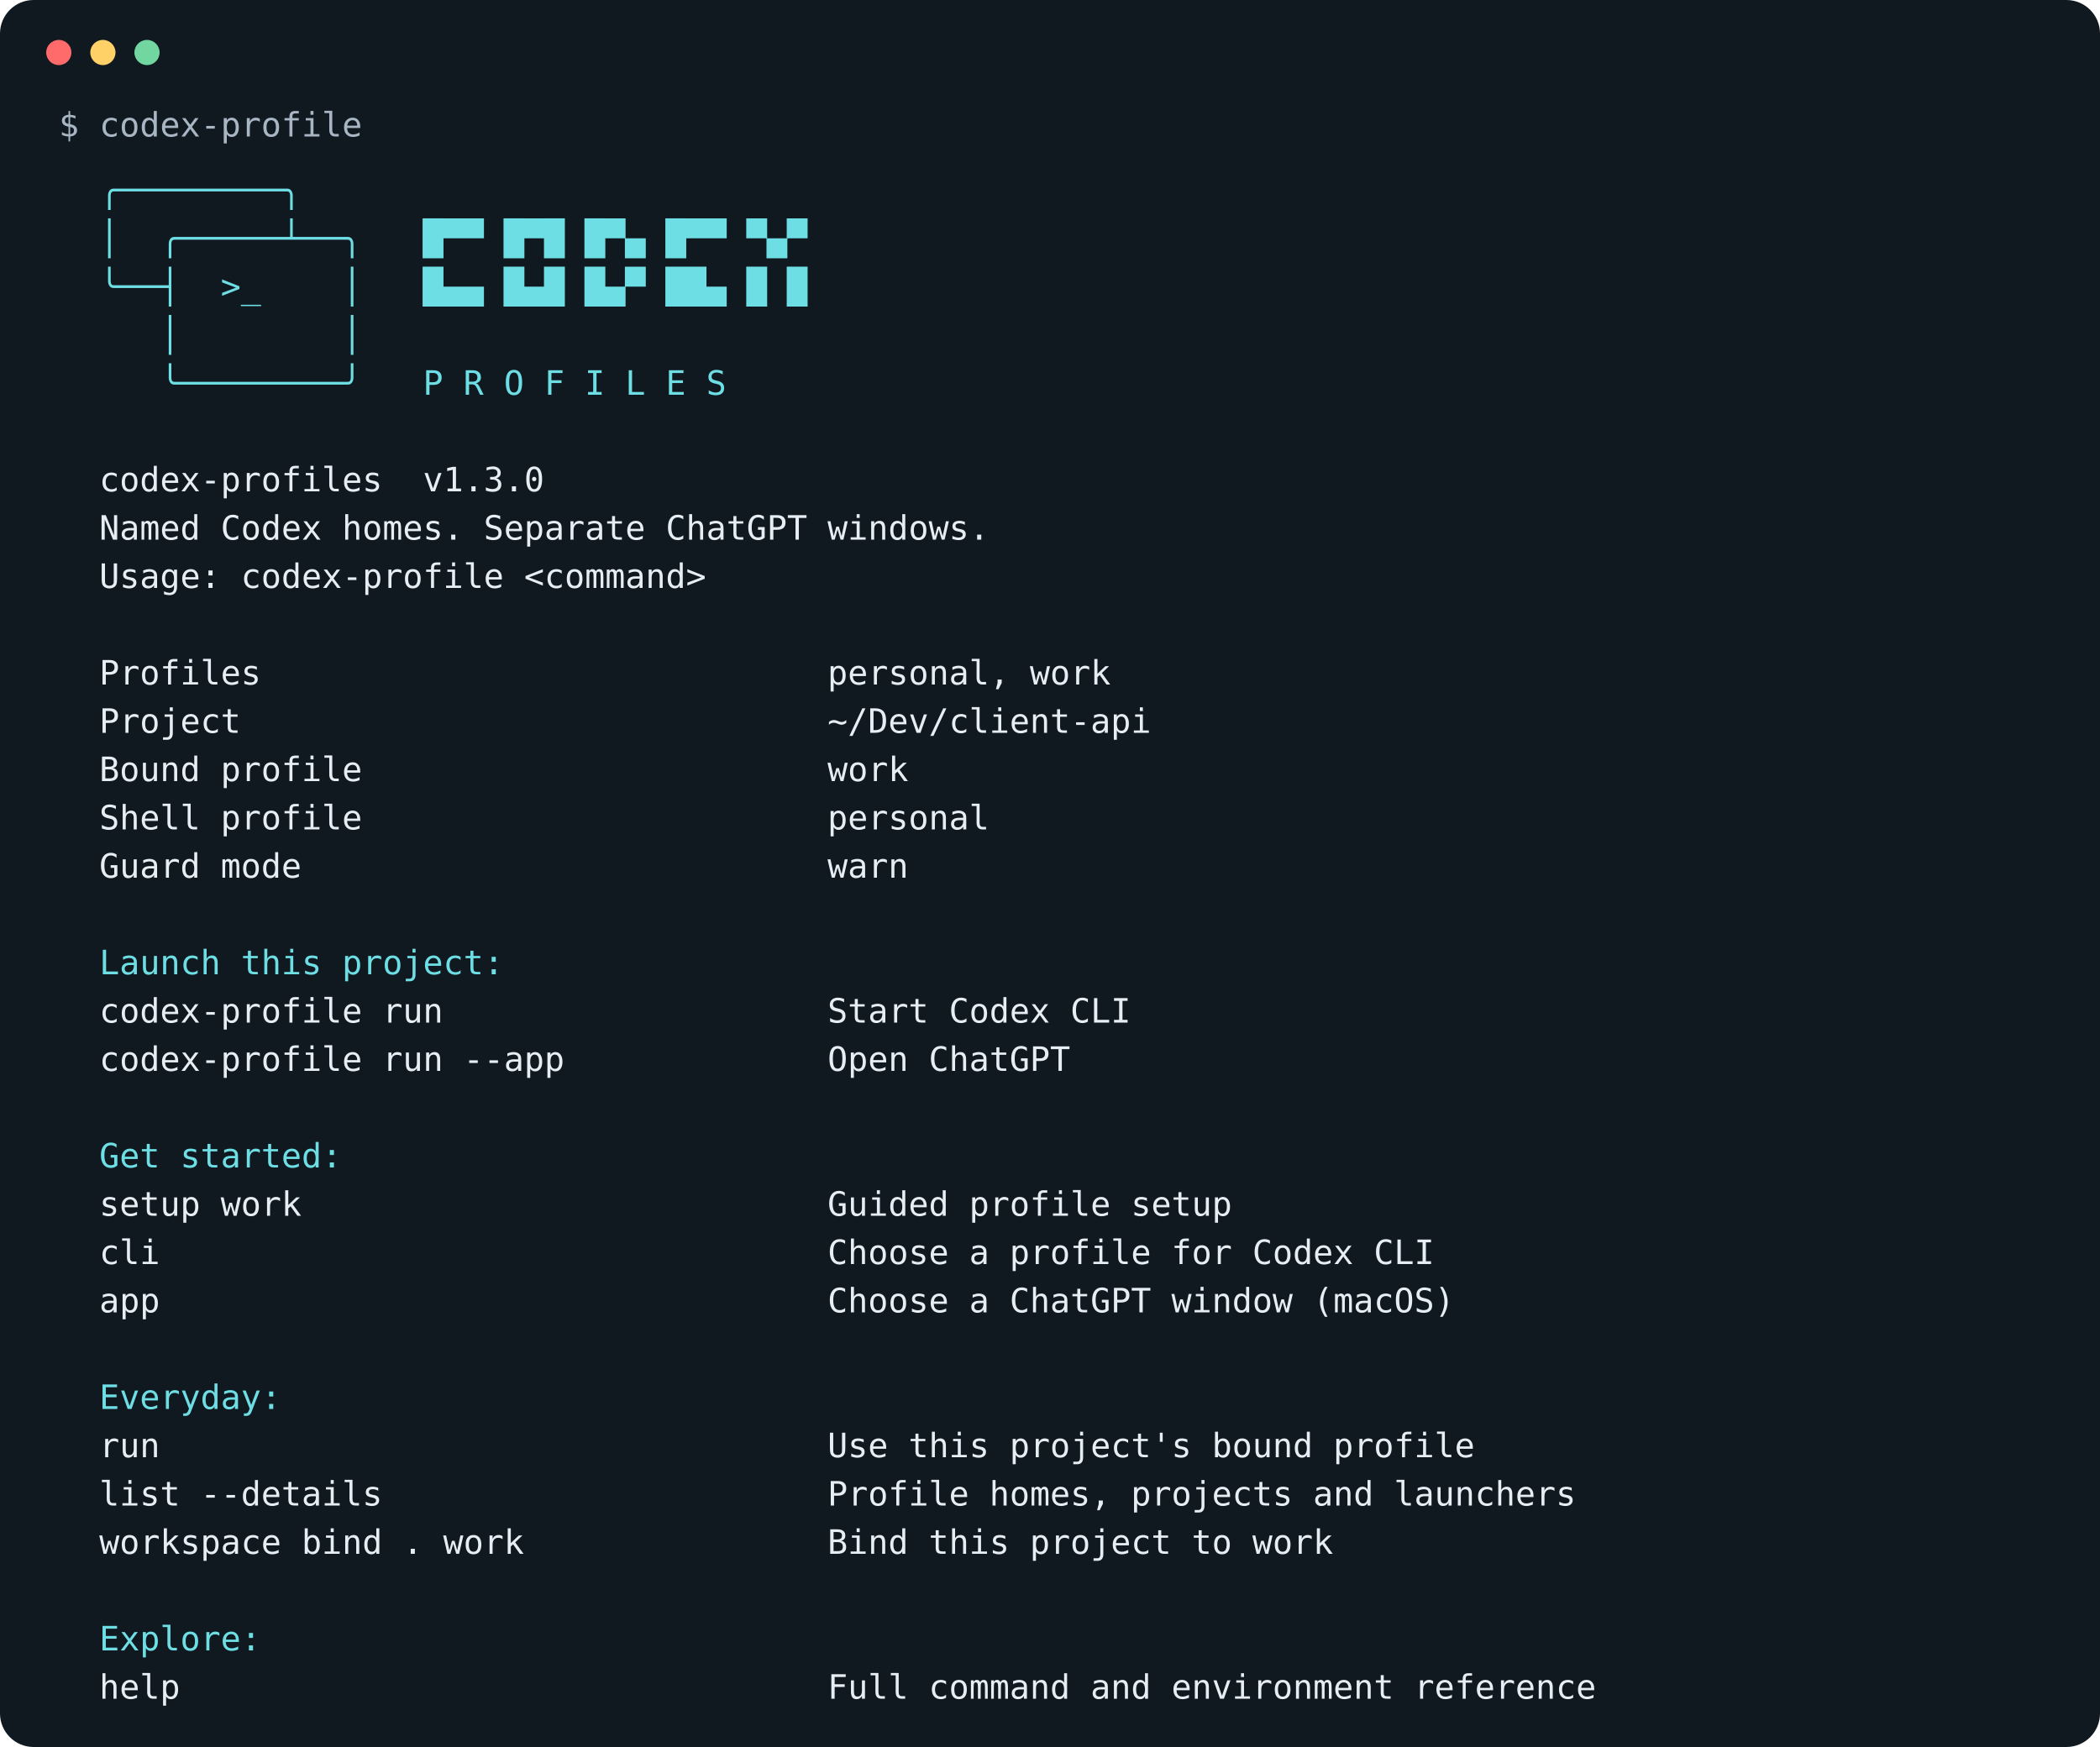
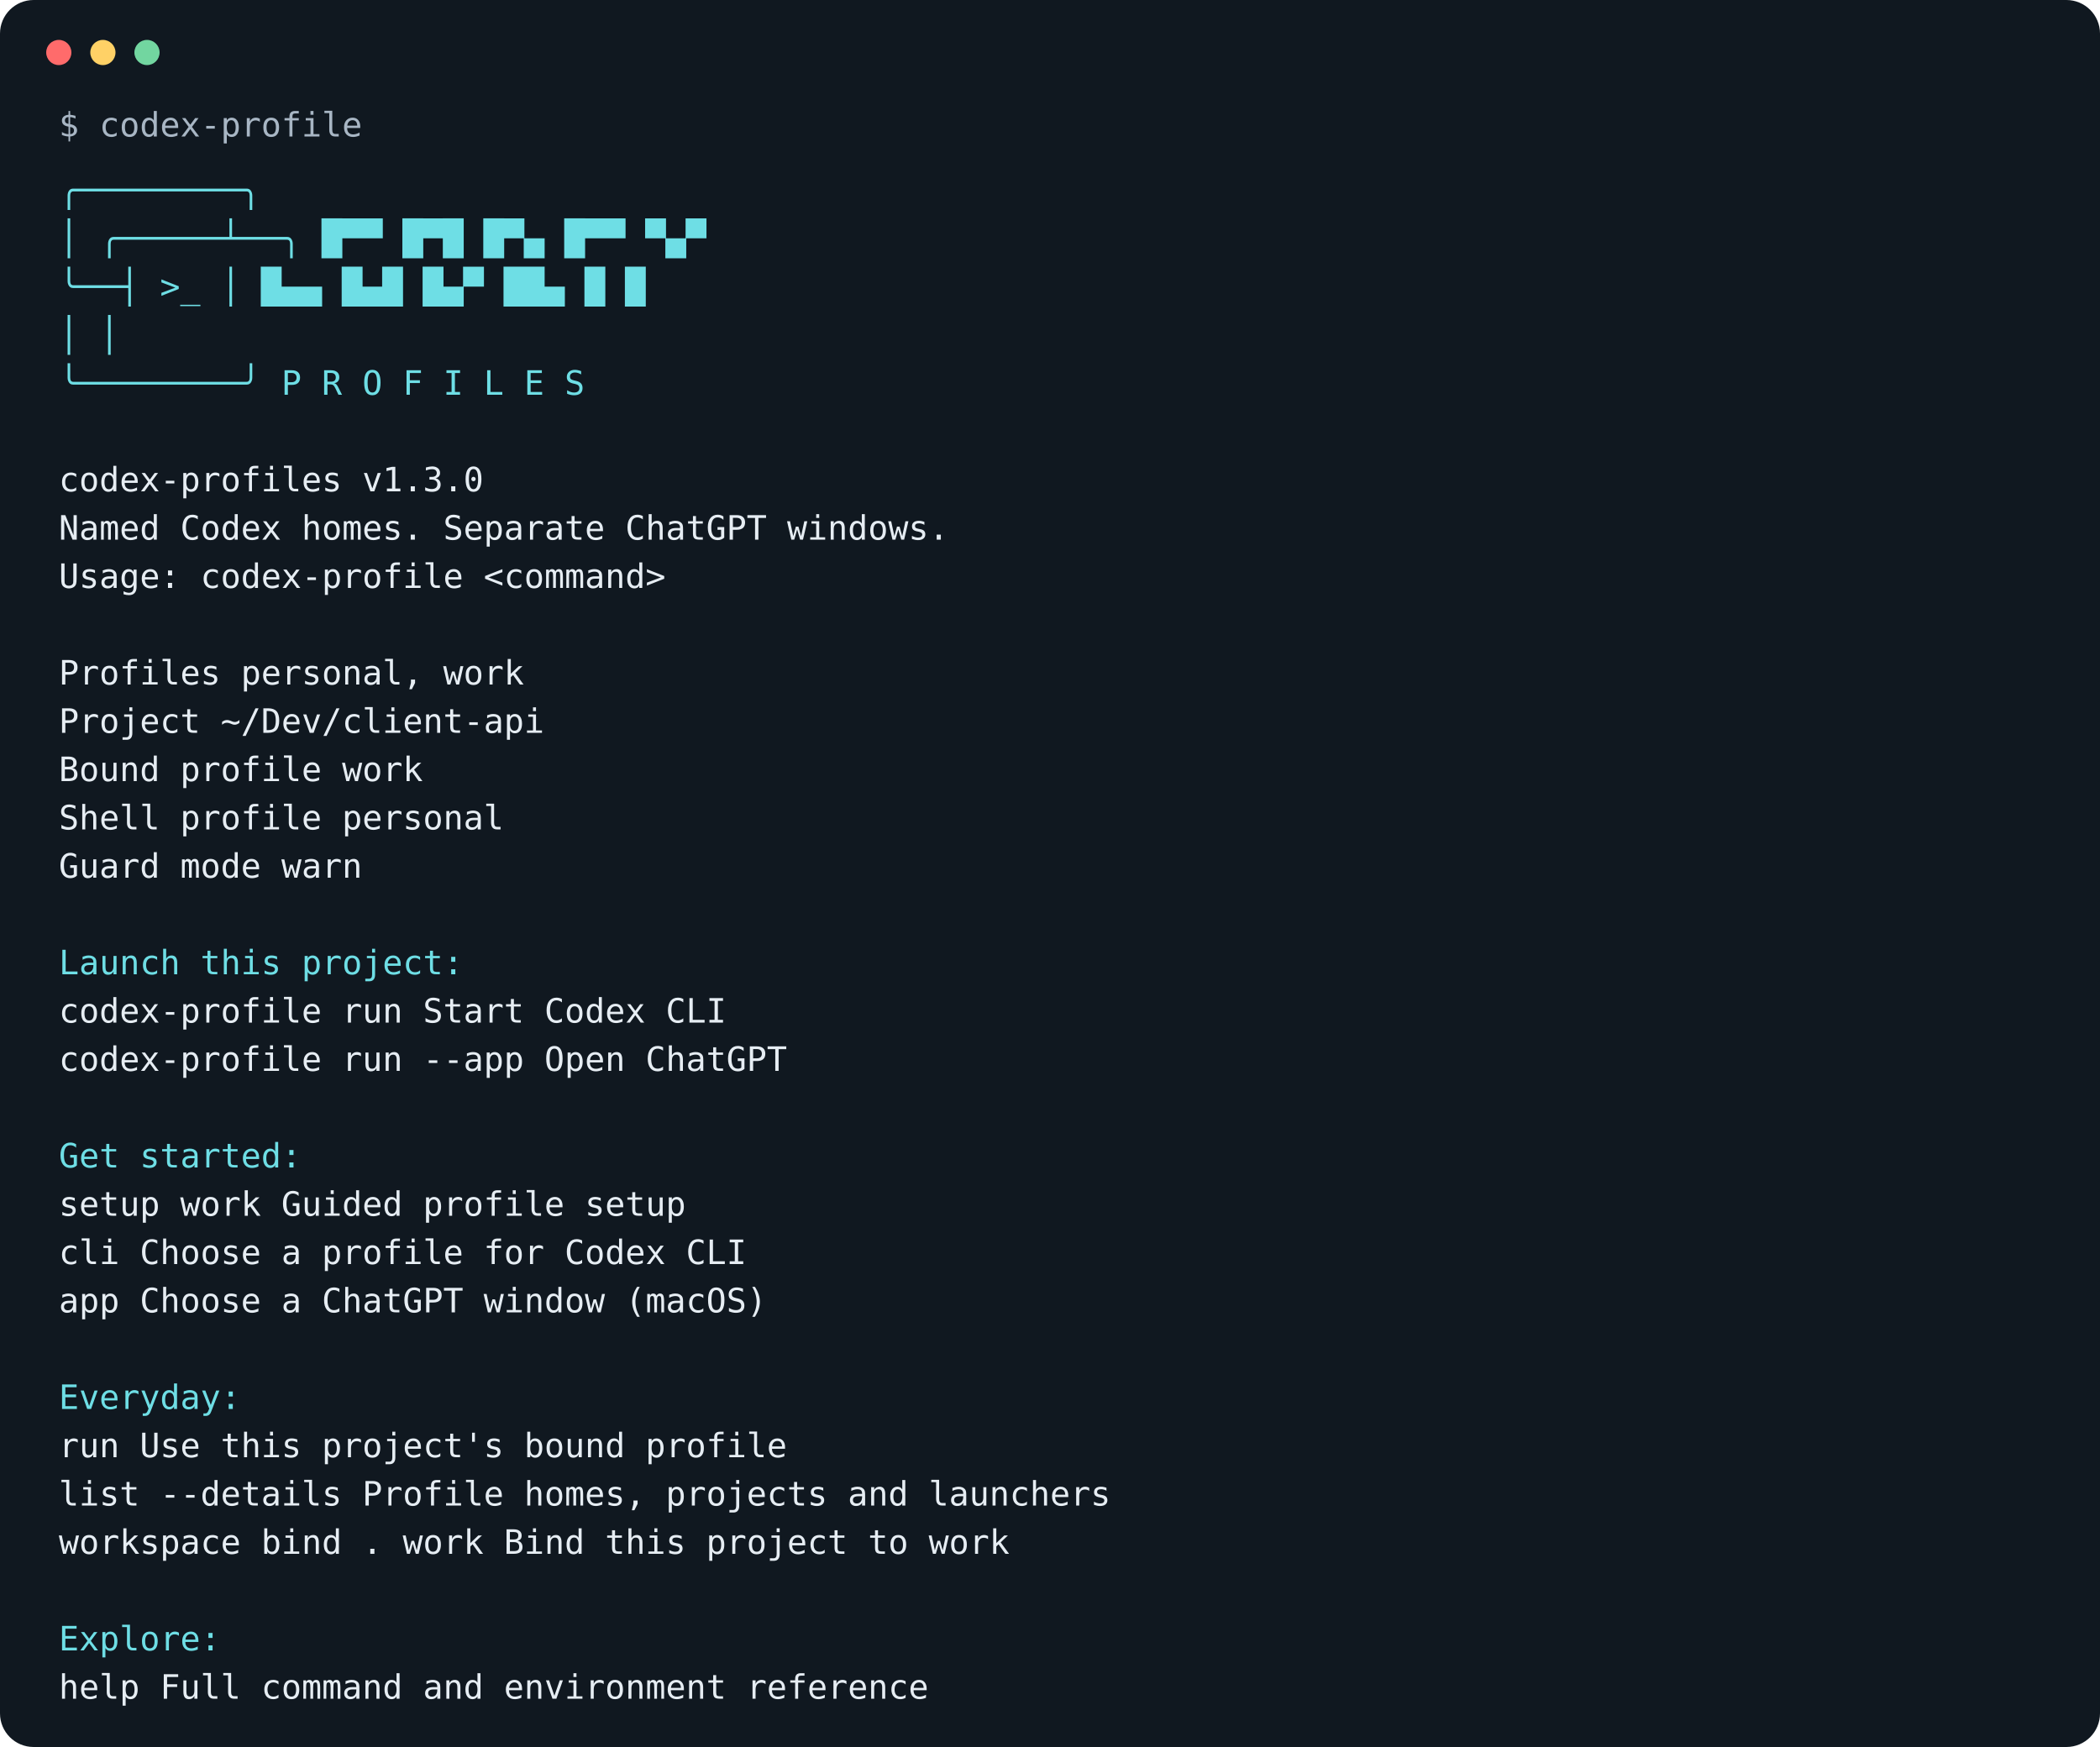
- <svg xmlns="http://www.w3.org/2000/svg" width="1000" height="832" viewBox="0 0 1000 832" role="img" aria-labelledby="title desc">
-   <rect width="1000" height="832" rx="16" fill="#101820" />
+ <svg xmlns="http://www.w3.org/2000/svg" width="1000" height="832" aria-labelledby="title desc" role="img" viewBox="0 0 1000 832">
+   <rect width="1000" height="832" fill="#101820" rx="16" />
  <circle cx="28" cy="25" r="6" fill="#ff6b6b" />
  <circle cx="49" cy="25" r="6" fill="#ffd166" />
  <circle cx="70" cy="25" r="6" fill="#72d6a0" />
  <text x="28" y="65" fill="#a8b6c4" font-family="monospace" font-size="16">$ codex-profile</text>
-   <text x="28" y="96" fill="#6edee5" font-family="Menlo,Consolas,monospace" font-size="16" xml:space="preserve">  ╭────────╮</text>
-   <text x="28" y="119" fill="#6edee5" font-family="Menlo,Consolas,monospace" font-size="16" xml:space="preserve">  │  ╭─────┴──╮   █▀▀ █▀█ █▀▄ █▀▀ ▀▄▀</text>
-   <text x="28" y="142" fill="#6edee5" font-family="Menlo,Consolas,monospace" font-size="16" xml:space="preserve">  ╰──┤  &gt;_    │   █▄▄ █▄█ █▄▀ ██▄ █ █</text>
-   <text x="28" y="165" fill="#6edee5" font-family="Menlo,Consolas,monospace" font-size="16" xml:space="preserve">     │        │</text>
-   <text x="28" y="188" fill="#6edee5" font-family="Menlo,Consolas,monospace" font-size="16" xml:space="preserve">     ╰────────╯   P R O F I L E S</text>
-   <text x="28" y="211" fill="#e6edf3" font-family="Menlo,Consolas,monospace" font-size="16" xml:space="preserve" />
-   <text x="28" y="234" fill="#e6edf3" font-family="Menlo,Consolas,monospace" font-size="16" xml:space="preserve">  codex-profiles  v1.3.0</text>
-   <text x="28" y="257" fill="#e6edf3" font-family="Menlo,Consolas,monospace" font-size="16" xml:space="preserve">  Named Codex homes. Separate ChatGPT windows.</text>
-   <text x="28" y="280" fill="#e6edf3" font-family="Menlo,Consolas,monospace" font-size="16" xml:space="preserve">  Usage: codex-profile &lt;command&gt;</text>
-   <text x="28" y="303" fill="#e6edf3" font-family="Menlo,Consolas,monospace" font-size="16" xml:space="preserve" />
-   <text x="28" y="326" fill="#e6edf3" font-family="Menlo,Consolas,monospace" font-size="16" xml:space="preserve">  Profiles                            personal, work</text>
-   <text x="28" y="349" fill="#e6edf3" font-family="Menlo,Consolas,monospace" font-size="16" xml:space="preserve">  Project                             ~/Dev/client-api</text>
-   <text x="28" y="372" fill="#e6edf3" font-family="Menlo,Consolas,monospace" font-size="16" xml:space="preserve">  Bound profile                       work</text>
-   <text x="28" y="395" fill="#e6edf3" font-family="Menlo,Consolas,monospace" font-size="16" xml:space="preserve">  Shell profile                       personal</text>
-   <text x="28" y="418" fill="#e6edf3" font-family="Menlo,Consolas,monospace" font-size="16" xml:space="preserve">  Guard mode                          warn</text>
-   <text x="28" y="441" fill="#e6edf3" font-family="Menlo,Consolas,monospace" font-size="16" xml:space="preserve" />
-   <text x="28" y="464" fill="#6edee5" font-family="Menlo,Consolas,monospace" font-size="16" xml:space="preserve">  Launch this project:</text>
-   <text x="28" y="487" fill="#e6edf3" font-family="Menlo,Consolas,monospace" font-size="16" xml:space="preserve">  codex-profile run                   Start Codex CLI</text>
-   <text x="28" y="510" fill="#e6edf3" font-family="Menlo,Consolas,monospace" font-size="16" xml:space="preserve">  codex-profile run --app             Open ChatGPT</text>
-   <text x="28" y="533" fill="#e6edf3" font-family="Menlo,Consolas,monospace" font-size="16" xml:space="preserve" />
-   <text x="28" y="556" fill="#6edee5" font-family="Menlo,Consolas,monospace" font-size="16" xml:space="preserve">  Get started:</text>
-   <text x="28" y="579" fill="#e6edf3" font-family="Menlo,Consolas,monospace" font-size="16" xml:space="preserve">  setup work                          Guided profile setup</text>
-   <text x="28" y="602" fill="#e6edf3" font-family="Menlo,Consolas,monospace" font-size="16" xml:space="preserve">  cli                                 Choose a profile for Codex CLI</text>
-   <text x="28" y="625" fill="#e6edf3" font-family="Menlo,Consolas,monospace" font-size="16" xml:space="preserve">  app                                 Choose a ChatGPT window (macOS)</text>
-   <text x="28" y="648" fill="#e6edf3" font-family="Menlo,Consolas,monospace" font-size="16" xml:space="preserve" />
-   <text x="28" y="671" fill="#6edee5" font-family="Menlo,Consolas,monospace" font-size="16" xml:space="preserve">  Everyday:</text>
-   <text x="28" y="694" fill="#e6edf3" font-family="Menlo,Consolas,monospace" font-size="16" xml:space="preserve">  run                                 Use this project's bound profile</text>
-   <text x="28" y="717" fill="#e6edf3" font-family="Menlo,Consolas,monospace" font-size="16" xml:space="preserve">  list --details                      Profile homes, projects and launchers</text>
-   <text x="28" y="740" fill="#e6edf3" font-family="Menlo,Consolas,monospace" font-size="16" xml:space="preserve">  workspace bind . work               Bind this project to work</text>
-   <text x="28" y="763" fill="#e6edf3" font-family="Menlo,Consolas,monospace" font-size="16" xml:space="preserve" />
-   <text x="28" y="786" fill="#6edee5" font-family="Menlo,Consolas,monospace" font-size="16" xml:space="preserve">  Explore:</text>
-   <text x="28" y="809" fill="#e6edf3" font-family="Menlo,Consolas,monospace" font-size="16" xml:space="preserve">  help                                Full command and environment reference</text>
+   <text x="28" y="96" fill="#6edee5" font-family="Menlo,Consolas,monospace" font-size="16" xml:space="preserve">╭────────╮</text>
+   <text x="28" y="119" fill="#6edee5" font-family="Menlo,Consolas,monospace" font-size="16" xml:space="preserve">│ ╭─────┴──╮ █▀▀ █▀█ █▀▄ █▀▀ ▀▄▀</text>
+   <text x="28" y="142" fill="#6edee5" font-family="Menlo,Consolas,monospace" font-size="16" xml:space="preserve">╰──┤ &gt;_ │ █▄▄ █▄█ █▄▀ ██▄ █ █</text>
+   <text x="28" y="165" fill="#6edee5" font-family="Menlo,Consolas,monospace" font-size="16" xml:space="preserve">│ │</text>
+   <text x="28" y="188" fill="#6edee5" font-family="Menlo,Consolas,monospace" font-size="16" xml:space="preserve">╰────────╯ P R O F I L E S</text>
+   <text x="28" y="234" fill="#e6edf3" font-family="Menlo,Consolas,monospace" font-size="16" xml:space="preserve">codex-profiles v1.3.0</text>
+   <text x="28" y="257" fill="#e6edf3" font-family="Menlo,Consolas,monospace" font-size="16" xml:space="preserve">Named Codex homes. Separate ChatGPT windows.</text>
+   <text x="28" y="280" fill="#e6edf3" font-family="Menlo,Consolas,monospace" font-size="16" xml:space="preserve">Usage: codex-profile &lt;command&gt;</text>
+   <text x="28" y="326" fill="#e6edf3" font-family="Menlo,Consolas,monospace" font-size="16" xml:space="preserve">Profiles personal, work</text>
+   <text x="28" y="349" fill="#e6edf3" font-family="Menlo,Consolas,monospace" font-size="16" xml:space="preserve">Project ~/Dev/client-api</text>
+   <text x="28" y="372" fill="#e6edf3" font-family="Menlo,Consolas,monospace" font-size="16" xml:space="preserve">Bound profile work</text>
+   <text x="28" y="395" fill="#e6edf3" font-family="Menlo,Consolas,monospace" font-size="16" xml:space="preserve">Shell profile personal</text>
+   <text x="28" y="418" fill="#e6edf3" font-family="Menlo,Consolas,monospace" font-size="16" xml:space="preserve">Guard mode warn</text>
+   <text x="28" y="464" fill="#6edee5" font-family="Menlo,Consolas,monospace" font-size="16" xml:space="preserve">Launch this project:</text>
+   <text x="28" y="487" fill="#e6edf3" font-family="Menlo,Consolas,monospace" font-size="16" xml:space="preserve">codex-profile run Start Codex CLI</text>
+   <text x="28" y="510" fill="#e6edf3" font-family="Menlo,Consolas,monospace" font-size="16" xml:space="preserve">codex-profile run --app Open ChatGPT</text>
+   <text x="28" y="556" fill="#6edee5" font-family="Menlo,Consolas,monospace" font-size="16" xml:space="preserve">Get started:</text>
+   <text x="28" y="579" fill="#e6edf3" font-family="Menlo,Consolas,monospace" font-size="16" xml:space="preserve">setup work Guided profile setup</text>
+   <text x="28" y="602" fill="#e6edf3" font-family="Menlo,Consolas,monospace" font-size="16" xml:space="preserve">cli Choose a profile for Codex CLI</text>
+   <text x="28" y="625" fill="#e6edf3" font-family="Menlo,Consolas,monospace" font-size="16" xml:space="preserve">app Choose a ChatGPT window (macOS)</text>
+   <text x="28" y="671" fill="#6edee5" font-family="Menlo,Consolas,monospace" font-size="16" xml:space="preserve">Everyday:</text>
+   <text x="28" y="694" fill="#e6edf3" font-family="Menlo,Consolas,monospace" font-size="16" xml:space="preserve">run Use this project's bound profile</text>
+   <text x="28" y="717" fill="#e6edf3" font-family="Menlo,Consolas,monospace" font-size="16" xml:space="preserve">list --details Profile homes, projects and launchers</text>
+   <text x="28" y="740" fill="#e6edf3" font-family="Menlo,Consolas,monospace" font-size="16" xml:space="preserve">workspace bind . work Bind this project to work</text>
+   <text x="28" y="786" fill="#6edee5" font-family="Menlo,Consolas,monospace" font-size="16" xml:space="preserve">Explore:</text>
+   <text x="28" y="809" fill="#e6edf3" font-family="Menlo,Consolas,monospace" font-size="16" xml:space="preserve">help Full command and environment reference</text>
</svg>
